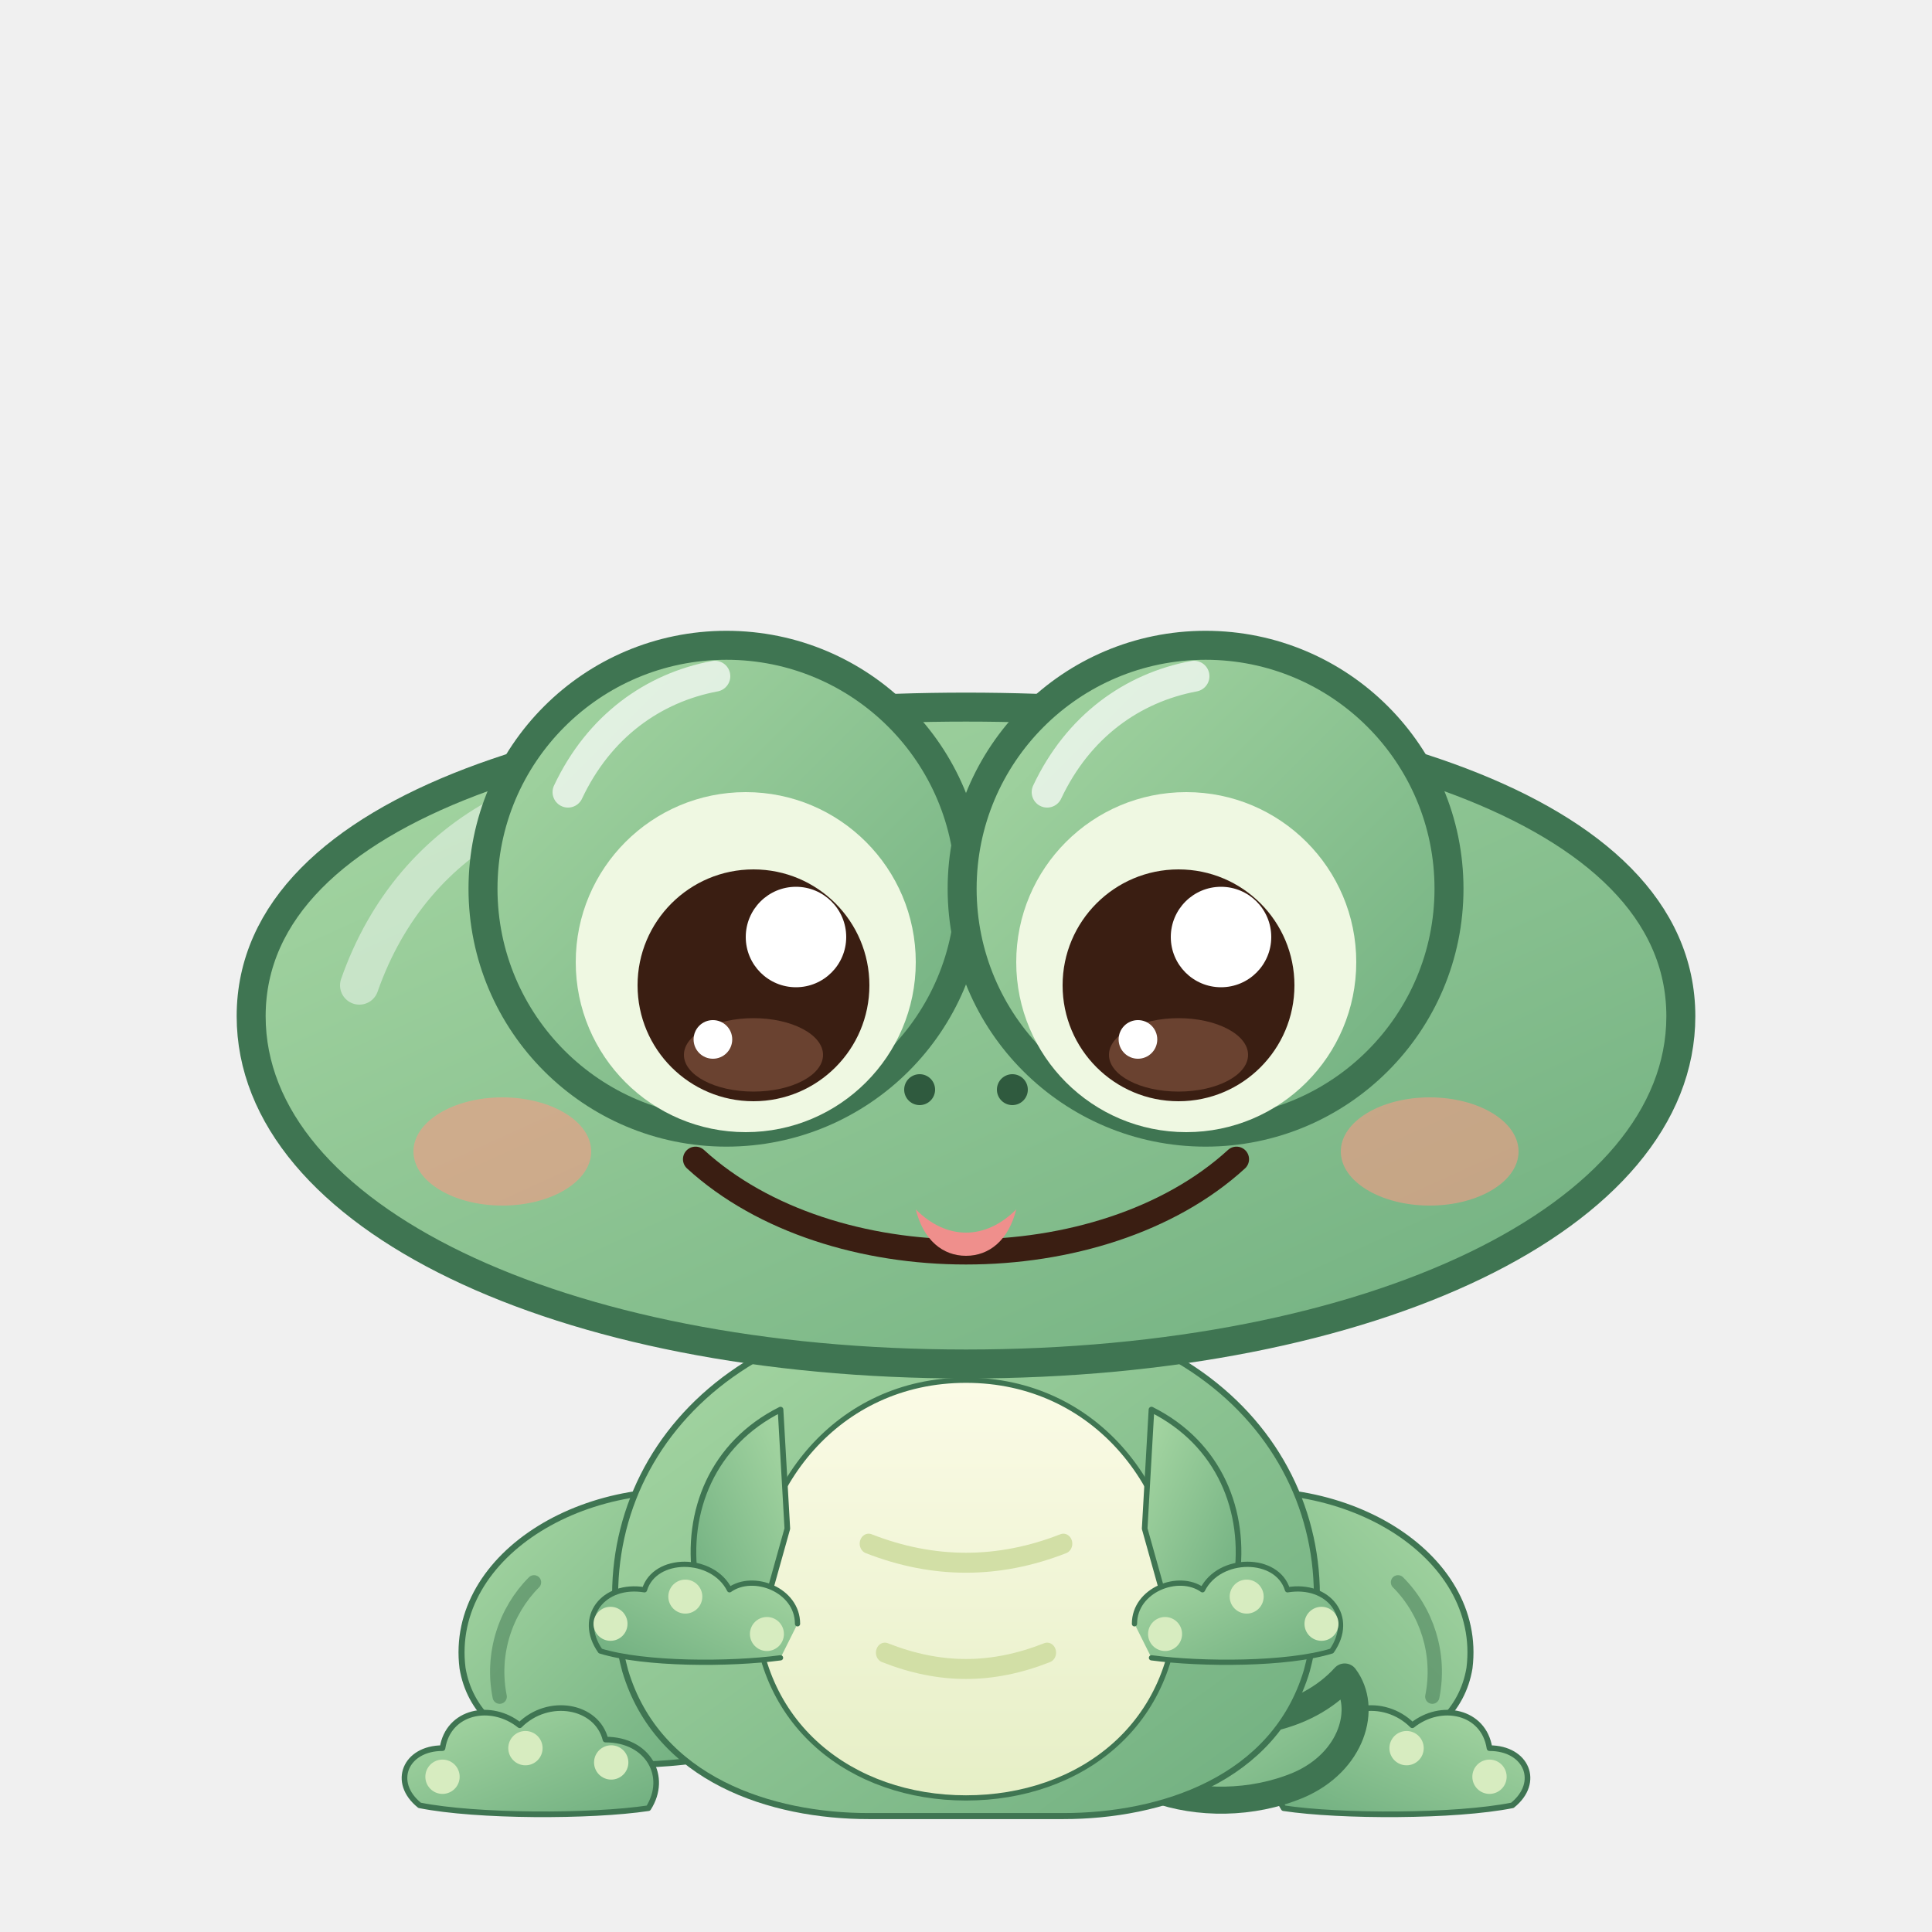
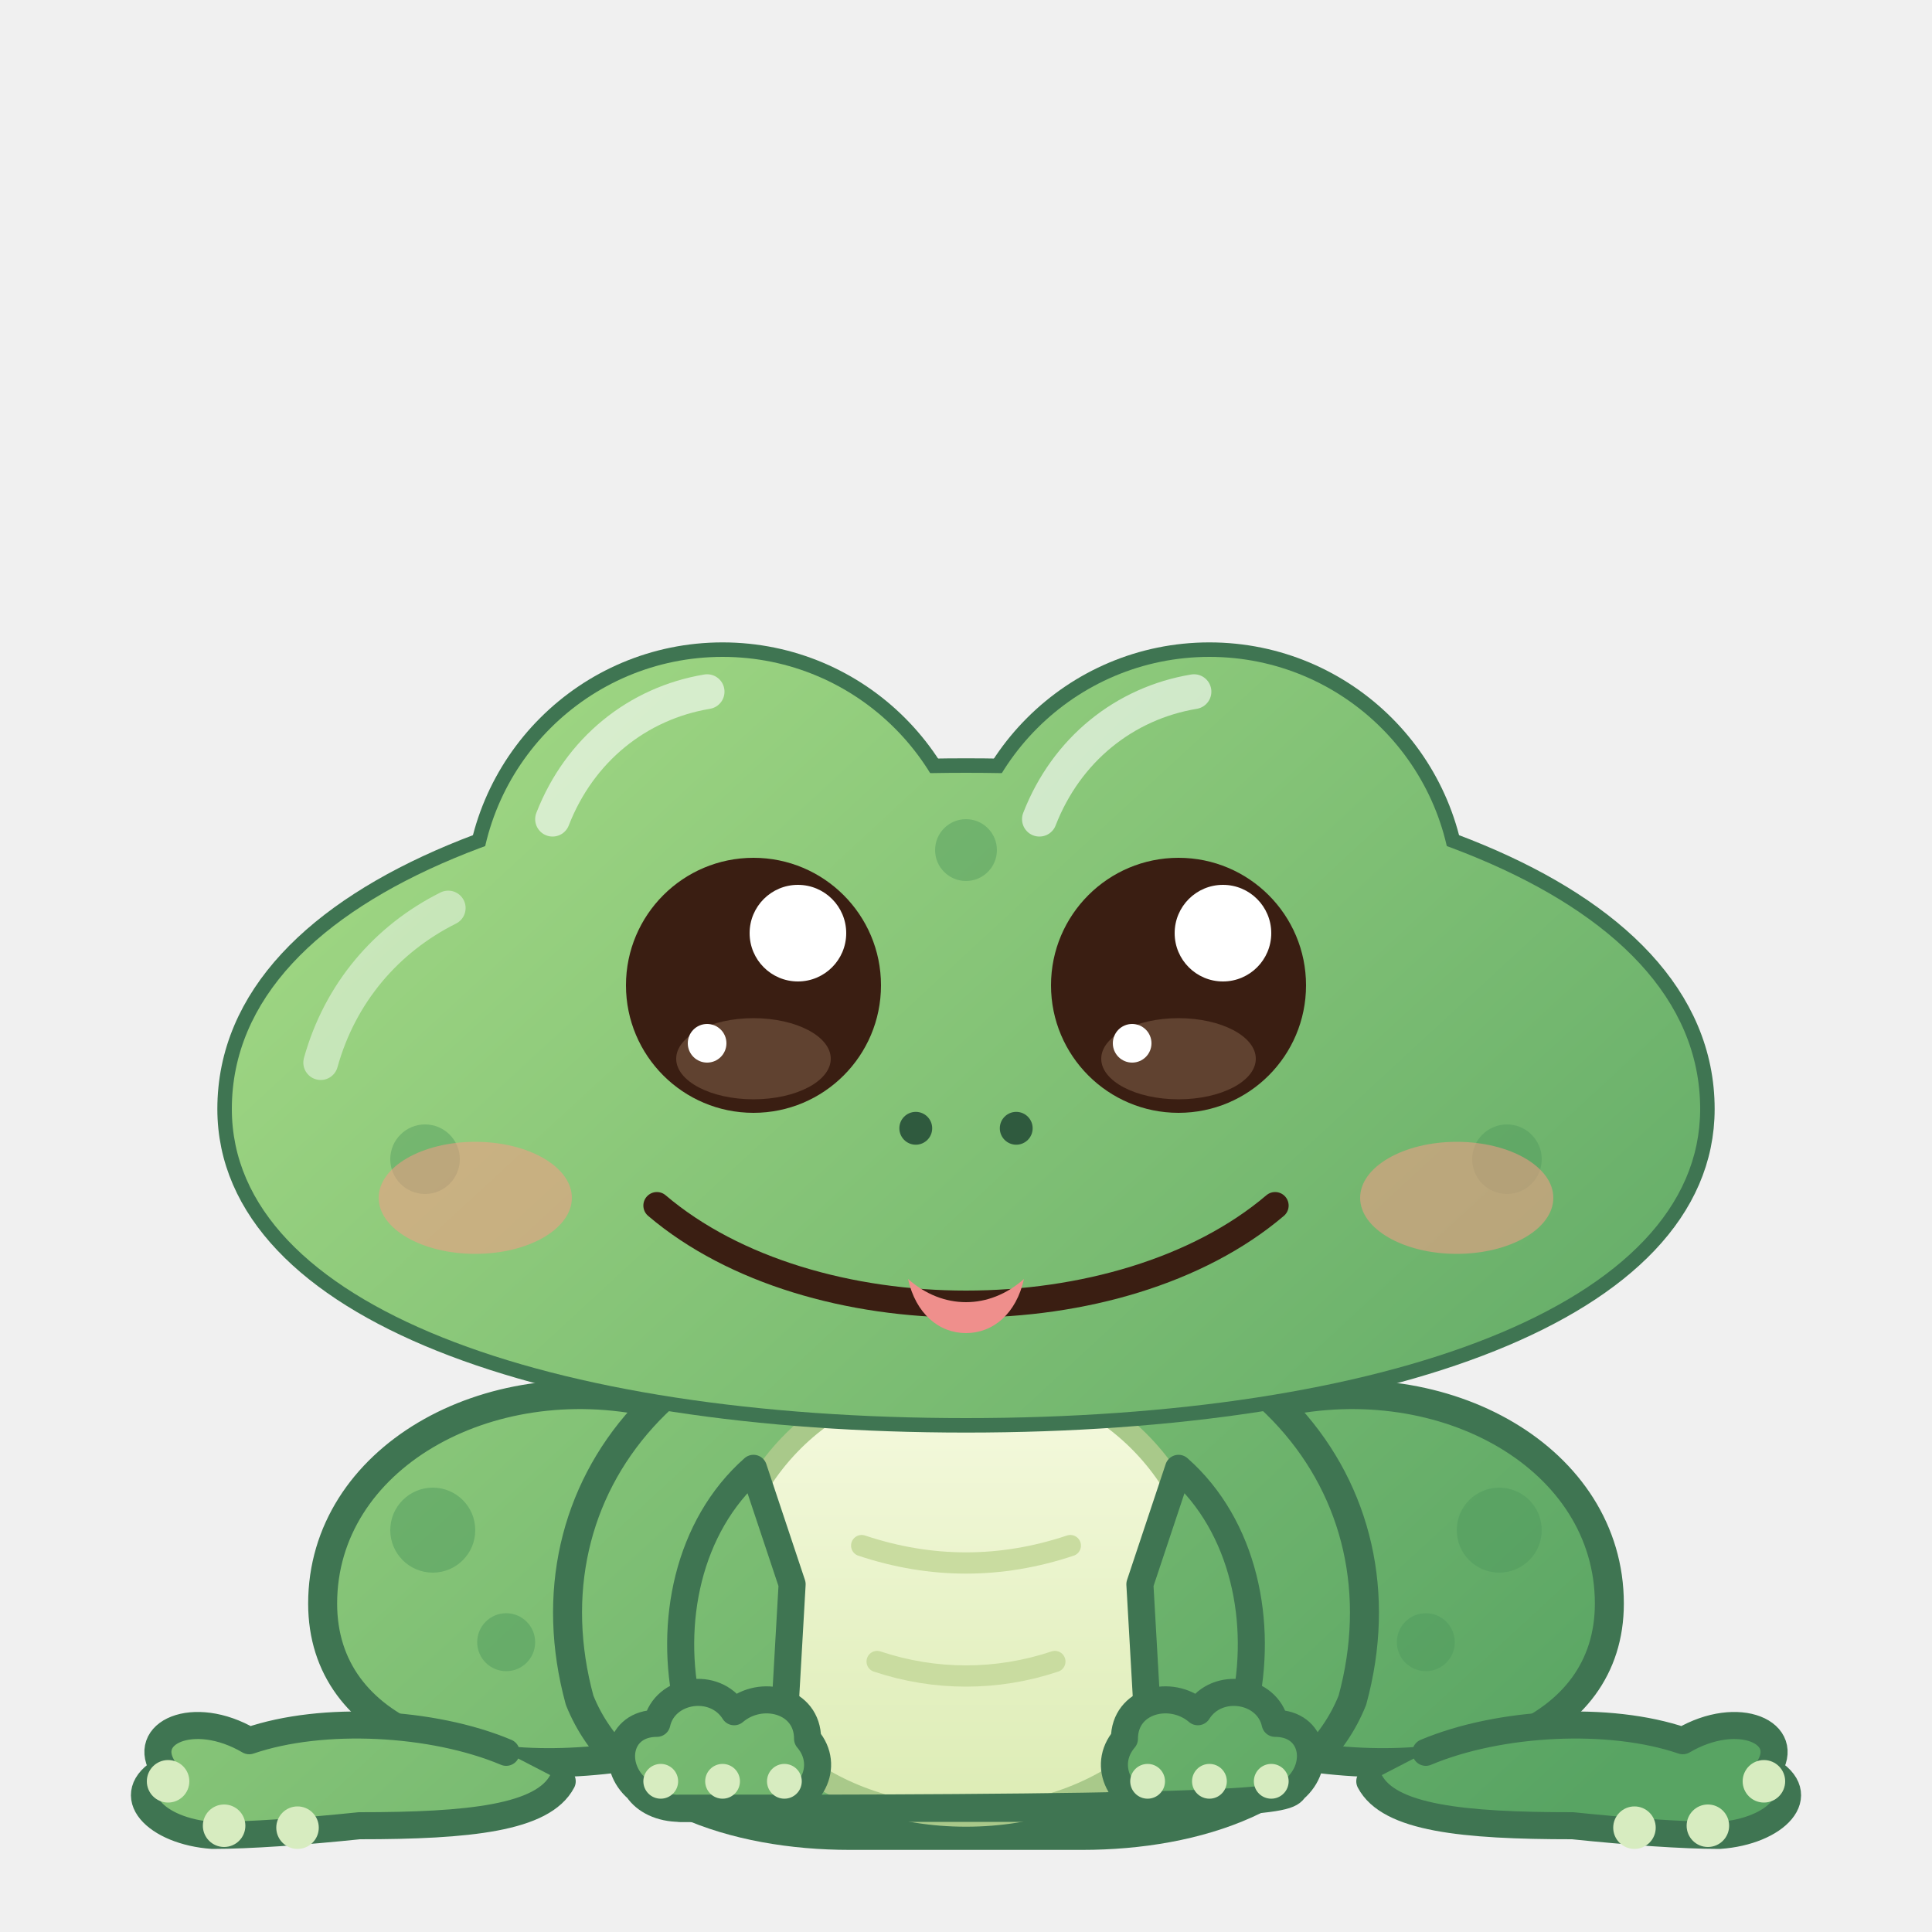
<svg xmlns="http://www.w3.org/2000/svg" viewBox="0 0 100 100" width="480" height="480">
  <defs>
-     <linearGradient id="ribbit-f2-skin" x1="0" y1="0" x2="1" y2="1">
-       <stop offset="0" stop-color="#a8d8a4" />
-       <stop offset="1" stop-color="#6fae7f" />
+     <linearGradient id="ribbit-f2-skin" gradientUnits="userSpaceOnUse" x1="20" y1="30" x2="80" y2="95">
+       <stop offset="0" stop-color="#a6db86" />
+       <stop offset="1" stop-color="#58a463" />
    </linearGradient>
    <linearGradient id="ribbit-f2-belly" x1="0" y1="0" x2="0" y2="1">
-       <stop offset="0" stop-color="#fbfbe6" />
-       <stop offset="1" stop-color="#e6efc6" />
+       <stop offset="0" stop-color="#f6fae0" />
+       <stop offset="1" stop-color="#dcecb4" />
    </linearGradient>
-     <linearGradient id="ribbit-f2-lily" x1="0" y1="0" x2="0" y2="1">
-       <stop offset="0" stop-color="#ffe0e4" />
-       <stop offset="1" stop-color="#f5a8b4" />
+     <linearGradient id="ribbit-f2-gold" x1="0" y1="0" x2="1" y2="1">
+       <stop offset="0" stop-color="#ffe08a" />
+       <stop offset="1" stop-color="#e5a93a" />
    </linearGradient>
  </defs>
  <g>
-     <g transform="translate(4 0) translate(34 93) scale(0.74 0.74) translate(-34 -93)">
-       <path d="M34 72C24 70 14 76 15 84 16 90 24 92 34 90Z" fill="url(#ribbit-f2-skin)" stroke="#3f7552" stroke-width="1.5" stroke-linejoin="round" stroke-linecap="round" vector-effect="non-scaling-stroke" />
-       <path d="M20 78c-2 2-3 5-2.4 8" fill="none" stroke="#3f7552" stroke-width="1" stroke-linecap="round" stroke-linejoin="round" opacity="0.5" />
-       <path d="M12 93.6C10 92 11 89.6 13.6 89.6 14 87 17 86.4 19 88 21 86 24.4 86.6 25 89 28 89 29.4 91.6 28 93.8 24 94.4 16 94.4 12 93.6Z" fill="url(#ribbit-f2-skin)" stroke="#3f7552" stroke-width="1.4" stroke-linejoin="round" stroke-linecap="round" vector-effect="non-scaling-stroke" />
-       <circle cx="13.6" cy="91.6" r="1.2" fill="#d7ecc0" />
-       <circle cx="19.4" cy="89.6" r="1.2" fill="#d7ecc0" />
-       <circle cx="25.4" cy="90.6" r="1.2" fill="#d7ecc0" />
-     </g>
-     <g transform="matrix(-1 0 0 1 100 0)">
-       <g transform="translate(4 0) translate(34 93) scale(0.74 0.74) translate(-34 -93)">
-         <path d="M34 72C24 70 14 76 15 84 16 90 24 92 34 90Z" fill="url(#ribbit-f2-skin)" stroke="#3f7552" stroke-width="1.5" stroke-linejoin="round" stroke-linecap="round" vector-effect="non-scaling-stroke" />
-         <path d="M20 78c-2 2-3 5-2.4 8" fill="none" stroke="#3f7552" stroke-width="1" stroke-linecap="round" stroke-linejoin="round" opacity="0.5" />
-         <path d="M12 93.6C10 92 11 89.6 13.6 89.6 14 87 17 86.4 19 88 21 86 24.4 86.6 25 89 28 89 29.4 91.6 28 93.8 24 94.4 16 94.4 12 93.6Z" fill="url(#ribbit-f2-skin)" stroke="#3f7552" stroke-width="1.4" stroke-linejoin="round" stroke-linecap="round" vector-effect="non-scaling-stroke" />
-         <circle cx="13.6" cy="91.6" r="1.2" fill="#d7ecc0" />
-         <circle cx="19.4" cy="89.6" r="1.2" fill="#d7ecc0" />
-         <circle cx="25.4" cy="90.6" r="1.2" fill="#d7ecc0" />
-       </g>
-     </g>
-     <path d="M60 88.6c4 1.2 7.6.4 9.6-1.8 1.2 1.6.4 4.4-2.4 5.6-2.4 1-5.2 1-7.4.2Z" fill="url(#ribbit-f2-skin)" stroke="#3f7552" stroke-width="1.4" stroke-linejoin="round" stroke-linecap="round" />
-     <g transform="translate(0 0) translate(50 94) scale(0.84 0.94) translate(-50 -94)">
-       <path d="M29 86C26 76 34 66 50 66 66 66 74 76 71 86 69 92 62 94 56 94H44C38 94 31 92 29 86Z" fill="url(#ribbit-f2-skin)" stroke="#3f7552" stroke-width="1.5" stroke-linejoin="round" stroke-linecap="round" vector-effect="non-scaling-stroke" />
-       <path d="M50 70C58 70 63 76 63 82 63 89 57 93 50 93S37 89 37 82C37 76 42 70 50 70Z" fill="url(#ribbit-f2-belly)" stroke="#3f7552" stroke-width="1.3" stroke-linejoin="round" stroke-linecap="round" vector-effect="non-scaling-stroke" />
-       <path d="M44 79c4 1.4 8 1.4 12 0M45 85c3.4 1.2 6.6 1.2 10 0" fill="none" stroke="#d2dfa6" stroke-width="1.1" stroke-linecap="round" stroke-linejoin="round" opacity="1" />
-     </g>
-     <g transform="translate(-1.4 0) translate(61 80) scale(0.88 0.88) translate(-61 -80)">
-       <path d="M61 72C65 74 66.6 78 66 82L62 84 60.6 79Z" fill="url(#ribbit-f2-skin)" stroke="#3f7552" stroke-width="1.4" stroke-linejoin="round" stroke-linecap="round" vector-effect="non-scaling-stroke" />
-       <path d="M60 84.6C60 82.6 62.6 81.6 64 82.6 65 80.6 68.4 80.6 69 82.6 71.4 82.2 73 84.2 71.6 86.2 69 87 64 87 61 86.6 60 84.6Z" fill="url(#ribbit-f2-skin)" stroke="#3f7552" stroke-width="1.3" stroke-linejoin="round" stroke-linecap="round" vector-effect="non-scaling-stroke" />
-       <circle cx="61.8" cy="85.2" r="1" fill="#d7ecc0" />
-       <circle cx="66.6" cy="83" r="1" fill="#d7ecc0" />
-       <circle cx="71" cy="84.6" r="1" fill="#d7ecc0" />
-     </g>
-     <g transform="matrix(-1 0 0 1 100 0)">
-       <g transform="translate(-1.4 0) translate(61 80) scale(0.88 0.88) translate(-61 -80)">
-         <path d="M61 72C65 74 66.6 78 66 82L62 84 60.6 79Z" fill="url(#ribbit-f2-skin)" stroke="#3f7552" stroke-width="1.4" stroke-linejoin="round" stroke-linecap="round" vector-effect="non-scaling-stroke" />
-         <path d="M60 84.6C60 82.6 62.6 81.6 64 82.6 65 80.6 68.4 80.6 69 82.6 71.4 82.2 73 84.2 71.6 86.2 69 87 64 87 61 86.6 60 84.6Z" fill="url(#ribbit-f2-skin)" stroke="#3f7552" stroke-width="1.3" stroke-linejoin="round" stroke-linecap="round" vector-effect="non-scaling-stroke" />
-         <circle cx="61.8" cy="85.2" r="1" fill="#d7ecc0" />
-         <circle cx="66.6" cy="83" r="1" fill="#d7ecc0" />
-         <circle cx="71" cy="84.6" r="1" fill="#d7ecc0" />
-       </g>
-     </g>
-     <path d="M50 36.6C69 36.6 87 41.6 87 52.6 87 63 71 70.6 50 70.6S13 63 13 52.6C13 41.6 31 36.6 50 36.6Z" fill="url(#ribbit-f2-skin)" stroke="#3f7552" stroke-width="1.5" stroke-linejoin="round" stroke-linecap="round" />
-     <path d="M18.6 51c1.4-4 4-7 7.4-8.8" fill="none" stroke="#fff" stroke-width="2" stroke-linecap="round" stroke-linejoin="round" opacity="0.45" />
-     <circle cx="37.6" cy="46" r="12.6" fill="url(#ribbit-f2-skin)" stroke="#3f7552" stroke-width="1.5" />
-     <circle cx="62.4" cy="46" r="12.6" fill="url(#ribbit-f2-skin)" stroke="#3f7552" stroke-width="1.5" />
-     <path d="M29.4 41c1.6-3.4 4.4-5.4 7.6-6M54.2 41c1.6-3.4 4.4-5.4 7.6-6" fill="none" stroke="#fff" stroke-width="1.6" stroke-linecap="round" opacity=".7" />
-     <circle cx="38.6" cy="49.8" r="8.8" fill="#eff8e2" />
-     <circle cx="61.4" cy="49.8" r="8.8" fill="#eff8e2" />
-     <circle cx="39" cy="51" r="6.0" fill="#3a1e12" />
-     <ellipse cx="39" cy="54.6" rx="3.6" ry="1.9" fill="#8a5a44" opacity=".6" />
-     <circle cx="41.2" cy="48.5" r="2.6" fill="#fff" />
-     <circle cx="36.9" cy="53.8" r="1.0" fill="#fff" />
-     <circle cx="61" cy="51" r="6.0" fill="#3a1e12" />
-     <ellipse cx="61" cy="54.6" rx="3.6" ry="1.9" fill="#8a5a44" opacity=".6" />
-     <circle cx="63.2" cy="48.5" r="2.6" fill="#fff" />
-     <circle cx="58.9" cy="53.8" r="1.0" fill="#fff" />
-     <ellipse cx="26" cy="59.6" rx="4.6" ry="2.8" fill="#f79a86" opacity=".6" />
-     <ellipse cx="74" cy="59.6" rx="4.6" ry="2.8" fill="#f79a86" opacity=".6" />
-     <circle cx="47.6" cy="56.4" r=".8" fill="#2f5a3e" />
-     <circle cx="52.4" cy="56.4" r=".8" fill="#2f5a3e" />
-     <path d="M36 60c7 6.4 21 6.4 28 0" fill="none" stroke="#3a1e12" stroke-width="1.3" stroke-linecap="round" stroke-linejoin="round" opacity="1" />
-     <path d="M47.4 62.6c1.6 1.6 3.6 1.6 5.2 0-.4 1.6-1.4 2.4-2.6 2.4s-2.2-.8-2.6-2.4z" fill="#ef8f8c" />
+     <path d="M33.8 72.6 C25.2 70.7 16.7 75.5 16.7 83.0 C16.7 89.7 24.3 92.5 33.8 90.7Z" fill="url(#ribbit-f2-skin)" stroke="#3f7552" stroke-width="1.5" stroke-linejoin="round" stroke-linecap="round" />
+     <path d="M66.2 72.6 C74.8 70.7 83.3 75.5 83.3 83.0 C83.3 89.7 75.7 92.5 66.2 90.7Z" fill="url(#ribbit-f2-skin)" stroke="#3f7552" stroke-width="1.5" stroke-linejoin="round" stroke-linecap="round" />
+     <circle cx="22.4" cy="79.2" r="2.2" fill="#4f9a5e" opacity=".5" />
+     <circle cx="77.6" cy="79.2" r="2.2" fill="#4f9a5e" opacity=".5" />
+     <circle cx="26.2" cy="85.0" r="1.5" fill="#4f9a5e" opacity=".5" />
+     <circle cx="73.8" cy="85.0" r="1.5" fill="#4f9a5e" opacity=".5" />
+     <path d="M26.2 90.7 C22.4 89.1 16.7 88.8 12.9 90.1 10.0 88.4 7.2 89.7 8.5 91.6 6.2 92.9 8.1 94.8 11.0 95.0 12.9 95.0 15.7 94.8 18.6 94.5 24.3 94.5 28.1 94.1 29.1 92.2 26.2 90.7Z" fill="url(#ribbit-f2-skin)" stroke="#3f7552" stroke-width="1.4" stroke-linejoin="round" stroke-linecap="round" />
+     <path d="M73.8 90.7 C77.6 89.1 83.3 88.8 87.1 90.1 90 88.4 92.8 89.7 91.5 91.6 93.8 92.9 91.9 94.8 89 95.0 87.1 95.0 84.3 94.8 81.4 94.5 75.7 94.5 71.9 94.1 70.9 92.2 73.8 90.7Z" fill="url(#ribbit-f2-skin)" stroke="#3f7552" stroke-width="1.4" stroke-linejoin="round" stroke-linecap="round" />
+     <circle cx="8.7" cy="92.2" r="1.1" fill="#d7ecc0" />
+     <circle cx="91.3" cy="92.2" r="1.1" fill="#d7ecc0" />
+     <circle cx="11.6" cy="94.5" r="1.1" fill="#d7ecc0" />
+     <circle cx="88.4" cy="94.5" r="1.1" fill="#d7ecc0" />
+     <circle cx="15.4" cy="94.6" r="1.1" fill="#d7ecc0" />
+     <circle cx="84.6" cy="94.6" r="1.1" fill="#d7ecc0" />
+     <path d="M30 88C27 77 35 67 50 67 65 67 73 77 70 88 68 93 62 95 56 95H44C38 95 32 93 30 88Z" fill="url(#ribbit-f2-skin)" stroke="#3f7552" stroke-width="1.5" stroke-linejoin="round" stroke-linecap="round" />
+     <path d="M50 71C57.6 71 62.6 77 62.6 83.4 62.6 89.6 57 94 50 94S37.4 89.6 37.4 83.4C37.4 77 42.4 71 50 71Z" fill="url(#ribbit-f2-belly)" stroke="#a9c98a" stroke-width="1.1" stroke-linejoin="round" stroke-linecap="round" />
+     <path d="M44.6 80c3.6 1.2 7.2 1.2 10.8 0M45.4 86c3 1 6.2 1 9.2 0" fill="none" stroke="#c9dca0" stroke-width="1.1" stroke-linecap="round" />
+     <path d="M39 76C35.6 79 34.6 84 35.6 88.4L40.6 89 41 82Z" fill="url(#ribbit-f2-skin)" stroke="#3f7552" stroke-width="1.4" stroke-linejoin="round" stroke-linecap="round" />
+     <path d="M61 76C64.4 79 65.4 84 64.4 88.4L59.4 89 59 82Z" fill="url(#ribbit-f2-skin)" stroke="#3f7552" stroke-width="1.4" stroke-linejoin="round" stroke-linecap="round" />
+     <path d="M33 92.6C31.6 91.4 32 89.2 34 89.2 34.4 87.4 37 87 38 88.6 39.4 87.4 41.8 88 41.8 90 43 91.4 42 93.4 40 93.6H35.2C34.2 93.6 33.4 93.2 33 92.6Z" fill="url(#ribbit-f2-skin)" stroke="#3f7552" stroke-width="1.4" stroke-linejoin="round" stroke-linecap="round" />
+     <path d="M67 92.6C68.4 91.4 68 89.2 66 89.2 65.6 87.4 63 87 62 88.6 60.6 87.4 58.2 88 58.2 90 57 91.4 58 93.4 60 93.6H35.2C65.8 93.6 66.6 93.2 67 92.6Z" fill="url(#ribbit-f2-skin)" stroke="#3f7552" stroke-width="1.4" stroke-linejoin="round" stroke-linecap="round" />
+     <circle cx="34.2" cy="92.2" r=".9" fill="#d7ecc0" />
+     <circle cx="65.8" cy="92.2" r=".9" fill="#d7ecc0" />
+     <circle cx="37.4" cy="92.2" r=".9" fill="#d7ecc0" />
+     <circle cx="62.6" cy="92.2" r=".9" fill="#d7ecc0" />
+     <circle cx="40.6" cy="92.2" r=".9" fill="#d7ecc0" />
+     <circle cx="59.4" cy="92.2" r=".9" fill="#d7ecc0" />
+     <path d="M50 40C70 40 88 46 88 57.4 88 67.6 71.6 73.4 50 73.4S12 67.6 12 57.4C12 46 30 40 50 40Z" fill="url(#ribbit-f2-skin)" stroke="#3f7552" stroke-width="1.5" stroke-linejoin="round" stroke-linecap="round" />
+     <circle cx="37.4" cy="46.6" r="12.6" fill="url(#ribbit-f2-skin)" stroke="#3f7552" stroke-width="1.5" />
+     <circle cx="62.6" cy="46.6" r="12.6" fill="url(#ribbit-f2-skin)" stroke="#3f7552" stroke-width="1.5" />
+     <path d="M50 40C70 40 88 46 88 57.4 88 67.6 71.6 73.4 50 73.4S12 67.6 12 57.4C12 46 30 40 50 40Z" fill="url(#ribbit-f2-skin)" stroke="none" stroke-linejoin="round" stroke-linecap="round" />
+     <circle cx="37.4" cy="46.6" r="12.6" fill="url(#ribbit-f2-skin)" stroke="none" />
+     <circle cx="62.6" cy="46.6" r="12.6" fill="url(#ribbit-f2-skin)" stroke="none" />
+     <path d="M28.6 42.4c1.4-3.6 4.4-6 8-6.6M53.8 42.4c1.4-3.6 4.4-6 8-6.6" fill="none" stroke="#fff" stroke-width="1.8" stroke-linecap="round" opacity=".6" />
+     <path d="M16.6 55c1-3.6 3.4-6.4 6.6-8" fill="none" stroke="#fff" stroke-width="1.8" stroke-linecap="round" opacity=".45" />
+     <circle cx="22" cy="60" r="1.8" fill="#4f9a5e" opacity=".45" />
+     <circle cx="78" cy="60" r="1.8" fill="#4f9a5e" opacity=".45" />
+     <circle cx="50" cy="44" r="1.6" fill="#4f9a5e" opacity=".45" />
+     <circle cx="39" cy="51" r="6.6" fill="#3a1e12" />
+     <ellipse cx="39" cy="54.8" rx="4" ry="2.1" fill="#7a5a44" opacity=".6" />
+     <circle cx="41.3" cy="48.3" r="2.5" fill="#fff" />
+     <circle cx="36.6" cy="54" r="1" fill="#fff" />
+     <circle cx="61" cy="51" r="6.6" fill="#3a1e12" />
+     <ellipse cx="61" cy="54.8" rx="4" ry="2.1" fill="#7a5a44" opacity=".6" />
+     <circle cx="63.3" cy="48.3" r="2.5" fill="#fff" />
+     <circle cx="58.6" cy="54" r="1" fill="#fff" />
+     <ellipse cx="24.6" cy="62" rx="5" ry="2.9" fill="#f79a86" opacity=".55" />
+     <ellipse cx="75.4" cy="62" rx="5" ry="2.9" fill="#f79a86" opacity=".55" />
+     <circle cx="47.4" cy="58.4" r=".85" fill="#2f5a3e" />
+     <circle cx="52.6" cy="58.4" r=".85" fill="#2f5a3e" />
+     <path d="M34 62.4c8 6.8 24 6.8 32 0" fill="none" stroke="#3a1e12" stroke-width="1.4" stroke-linecap="round" />
+     <path d="M47 66.2c1.8 1.6 4.2 1.6 6 0-.4 1.8-1.6 2.8-3 2.8s-2.6-1-3-2.8z" fill="#ef8f8c" />
  </g>
</svg>
